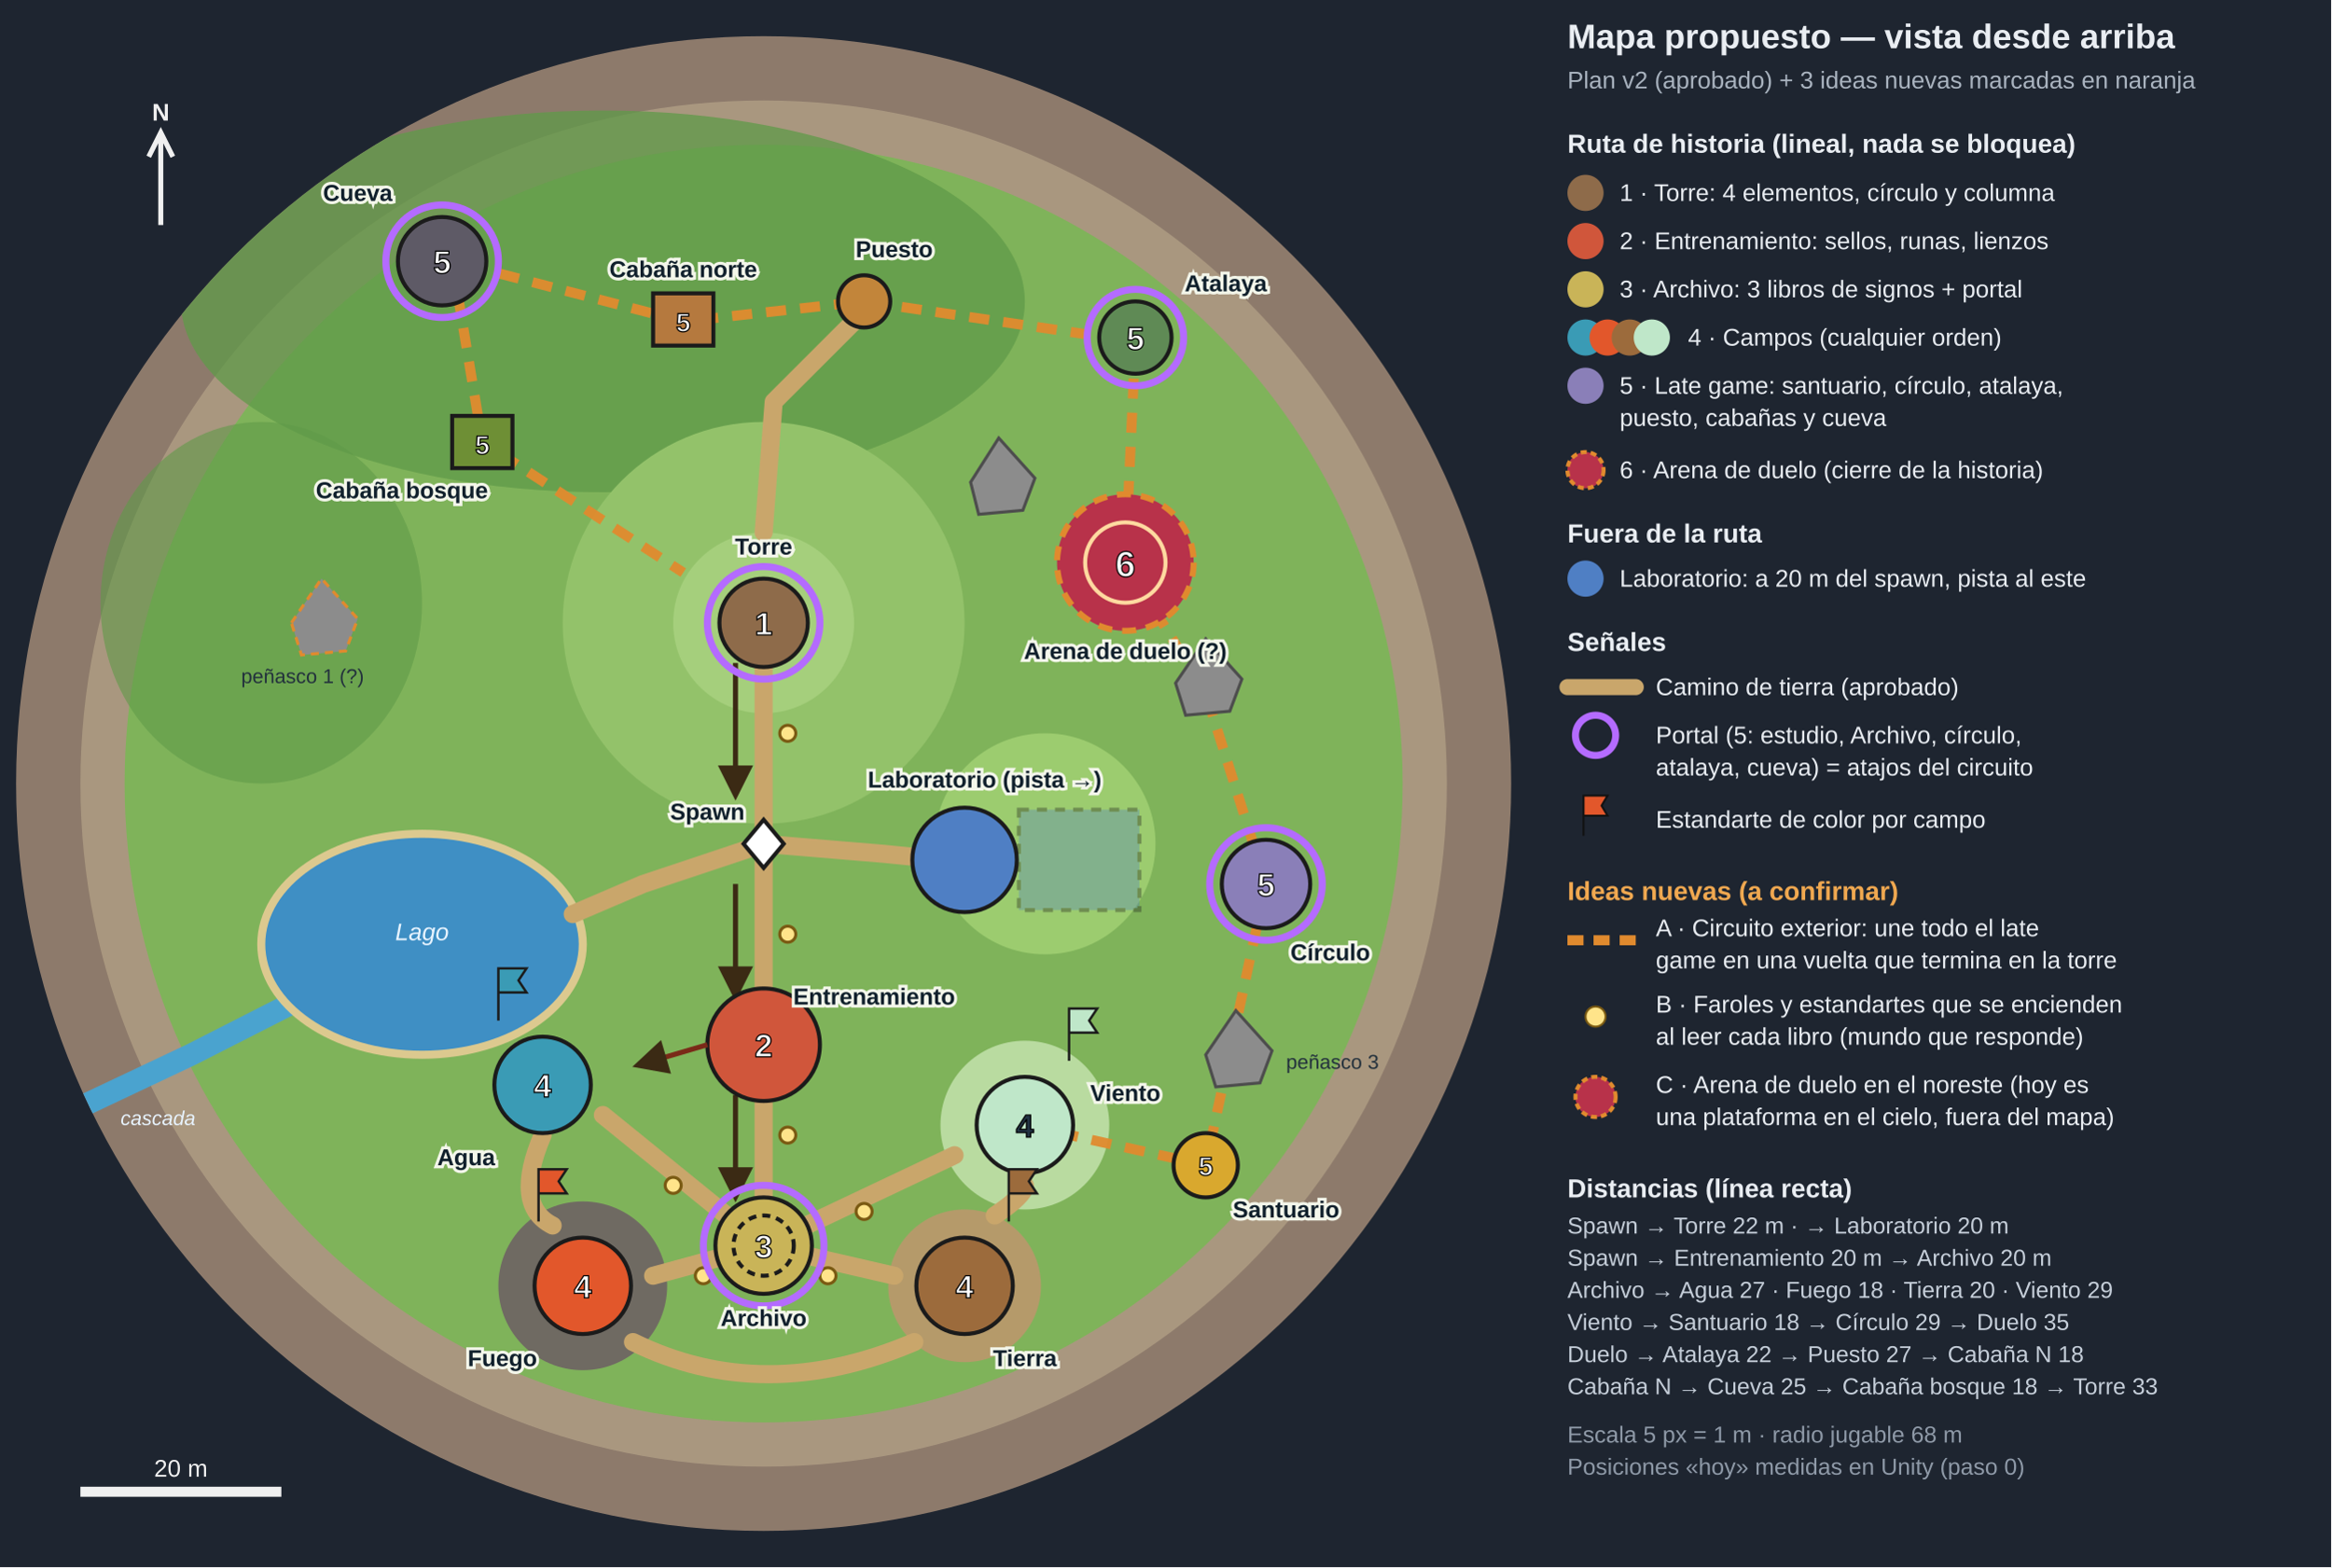
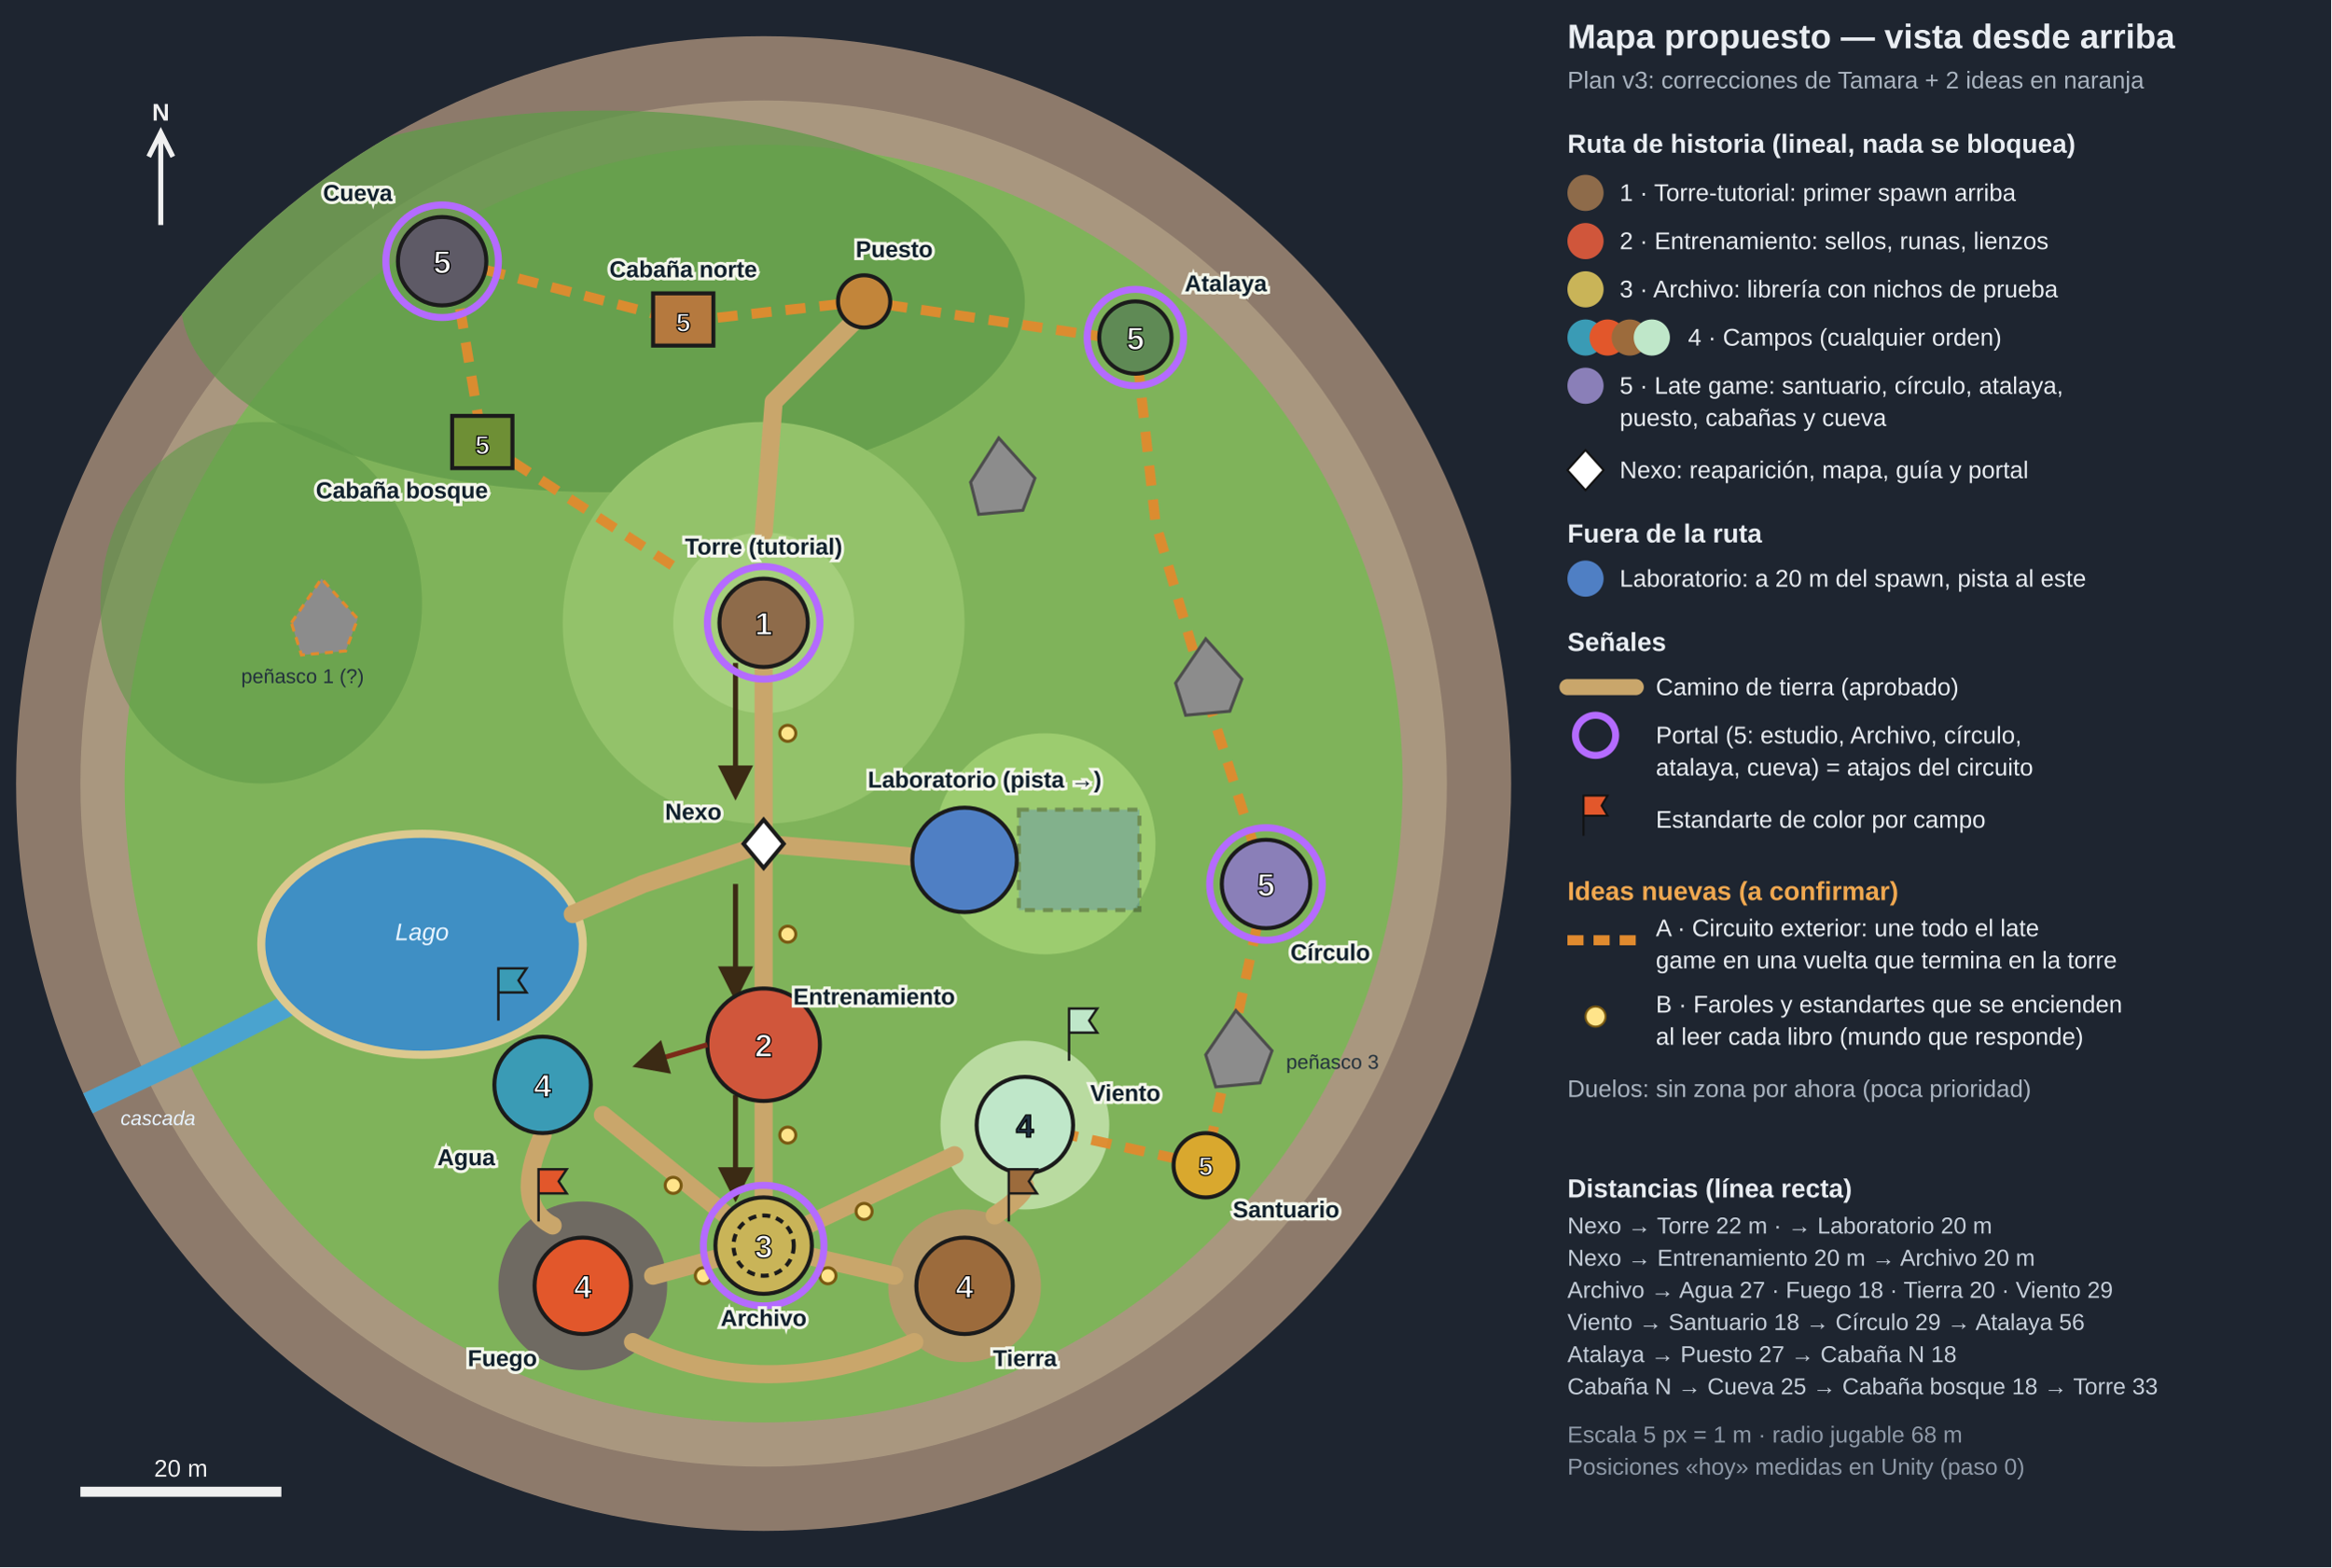
<svg xmlns="http://www.w3.org/2000/svg" viewBox="0 0 1160 780" font-family="Segoe UI, Arial, sans-serif" font-size="12">
  <defs>
    <clipPath id="valle">
      <circle cx="380" cy="390" r="372" />
    </clipPath>
    <marker id="fl" viewBox="0 0 10 10" refX="8" refY="5" markerWidth="7" markerHeight="7" orient="auto">
      <path d="M0 0L10 5L0 10z" fill="#3b2a14" />
    </marker>
  </defs>
  <rect width="1160" height="780" fill="#1e2530" />
  <circle cx="380" cy="390" r="372" fill="#8d7a6b" />
  <circle cx="380" cy="390" r="340" fill="#a9977f" />
  <circle cx="380" cy="390" r="318" fill="#7fb35a" />
  <g clip-path="url(#valle)">
    <ellipse cx="300" cy="150" rx="210" ry="95" fill="#5f9a48" opacity=".75" />
    <ellipse cx="130" cy="300" rx="80" ry="90" fill="#5f9a48" opacity=".6" />
    <circle cx="380" cy="310" r="100" fill="#93c26a" />
    <circle cx="380" cy="310" r="45" fill="#a5cf7c" />
    <circle cx="520" cy="420" r="55" fill="#9ccc6f" />
    <path d="M-15 577 L95 525 L150 497 L190 480" stroke="#4aa3cf" stroke-width="11" fill="none" stroke-linecap="round" />
    <ellipse cx="210" cy="470" rx="80" ry="55" fill="#3f8fc4" />
    <ellipse cx="210" cy="470" rx="80" ry="55" fill="none" stroke="#dcc98f" stroke-width="4" />
    <text x="210" y="468" text-anchor="middle" fill="#e8f4ff" font-style="italic">Lago</text>
    <text x="60" y="560" fill="#e8f4ff" font-size="10" font-style="italic">cascada</text>
    <circle cx="290" cy="640" r="42" fill="#6f6a62" />
    <circle cx="510" cy="560" r="42" fill="#b9dba0" />
    <circle cx="480" cy="640" r="38" fill="#b59a6a" />
  </g>
-   <path d="M510 560 L600 580 L630 440 L600 345 L560 280 L565 170 L430 150 L340 160 L225 130 L240 220 L340 285" stroke="#e08a2e" stroke-width="5" fill="none" stroke-dasharray="10 7" stroke-linejoin="round" opacity=".95" />
+   <path d="M510 560 L600 580 L630 440 L600 345 L575 260 L565 170 L430 150 L340 160 L225 130 L240 220 L340 285" stroke="#e08a2e" stroke-width="5" fill="none" stroke-dasharray="10 7" stroke-linejoin="round" opacity=".95" />
  <g stroke="#c9a66b" stroke-width="9" fill="none" stroke-linecap="round" stroke-linejoin="round">
    <path d="M380 310 L380 420 L380 520 L380 620" />
    <path d="M380 420 L440 425 L470 428" />
    <path d="M380 420 L320 440 L285 455" />
    <path d="M380 620 L300 555" />
    <path d="M380 620 L325 635" />
    <path d="M380 620 L445 635" />
    <path d="M380 620 L475 575" />
    <path d="M270 565 Q255 600 275 610" />
    <path d="M315 668 Q380 700 455 668" />
    <path d="M495 605 Q510 595 510 590" />
    <path d="M380 265 L385 200 L425 160" />
  </g>
  <g fill="#ffe48a" stroke="#7a5a12" stroke-width="1.5">
    <circle cx="392" cy="365" r="4" />
    <circle cx="392" cy="465" r="4" />
    <circle cx="392" cy="565" r="4" />
    <circle cx="335" cy="590" r="4" />
    <circle cx="350" cy="635" r="4" />
    <circle cx="412" cy="635" r="4" />
    <circle cx="430" cy="603" r="4" />
  </g>
  <g stroke="#3b2a14" stroke-width="2.5" fill="none" marker-end="url(#fl)">
    <path d="M366 330 L366 395" />
    <path d="M366 440 L366 495" />
    <path d="M366 545 L366 595" />
  </g>
  <g fill="#8c8c8c" stroke="#4d4d4d" stroke-width="1.5">
    <path d="M585 340 l15 -22 l18 20 l-6 16 l-22 2z" />
    <path d="M483 240 l14 -22 l18 20 l-6 16 l-22 2z" />
    <path d="M600 525 l15 -22 l18 20 l-6 16 l-22 2z" />
    <path d="M145 310 l15 -22 l18 20 l-6 16 l-22 2z" stroke="#e08a2e" stroke-dasharray="4 3" />
  </g>
  <text x="640" y="532" fill="#22303c" font-size="10">peñasco 3</text>
  <text x="120" y="340" fill="#22303c" font-size="10">peñasco 1 (?)</text>
  <g stroke="#1b1b1b" stroke-width="2" text-anchor="middle" font-weight="700">
    <circle cx="380" cy="310" r="22" fill="#8E6B4A" />
    <path d="M380 408 l10 12 l-10 12 l-10 -12z" fill="#ffffff" />
    <rect x="507" y="403" width="60" height="50" fill="#4F7FC4" opacity=".35" stroke-dasharray="5 4" />
    <circle cx="480" cy="428" r="26" fill="#4F7FC4" />
    <circle cx="380" cy="520" r="28" fill="#D0563B" />
    <path d="M352 520 L318 530" stroke="#7a2a18" stroke-width="2.5" marker-end="url(#fl)" />
    <circle cx="380" cy="620" r="24" fill="#c9b458" />
    <circle cx="380" cy="620" r="15" fill="none" stroke-dasharray="4 3" />
    <circle cx="270" cy="540" r="24" fill="#3A9BB5" />
    <circle cx="290" cy="640" r="24" fill="#e2572b" />
    <circle cx="480" cy="640" r="24" fill="#9C6B3C" />
    <circle cx="510" cy="560" r="24" fill="#bfe7c9" />
    <circle cx="600" cy="580" r="16" fill="#D9A82E" />
    <circle cx="630" cy="440" r="22" fill="#8A7FB8" />
    <circle cx="565" cy="168" r="18" fill="#5F8A55" />
    <circle cx="430" cy="150" r="13" fill="#C2853A" />
    <rect x="325" y="146" width="30" height="26" fill="#B5793E" />
    <rect x="225" y="207" width="30" height="26" fill="#6E8F35" />
    <circle cx="220" cy="130" r="22" fill="#5E5A66" />
-     <circle cx="560" cy="280" r="34" fill="#b8324a" stroke="#e08a2e" stroke-width="3" stroke-dasharray="7 5" />
-     <circle cx="560" cy="280" r="20" fill="none" stroke="#ffd9a0" />
  </g>
  <g fill="none" stroke="#b46bff" stroke-width="3.5">
    <circle cx="380" cy="310" r="28" />
    <circle cx="380" cy="620" r="30" />
    <circle cx="630" cy="440" r="28" />
    <circle cx="565" cy="168" r="24" />
    <circle cx="220" cy="130" r="28" />
  </g>
  <g stroke="#1b1b1b" stroke-width="1.2">
    <path d="M248 508 v-26 h14 l-4 6 l4 6 h-14" fill="#3A9BB5" />
    <path d="M268 608 v-26 h14 l-4 6 l4 6 h-14" fill="#e2572b" />
    <path d="M502 608 v-26 h14 l-4 6 l4 6 h-14" fill="#9C6B3C" />
    <path d="M532 528 v-26 h14 l-4 6 l4 6 h-14" fill="#bfe7c9" />
  </g>
  <g text-anchor="middle" font-weight="800" font-size="16" fill="#fff" stroke="#000" stroke-width=".6">
    <text x="380" y="316">1</text>
    <text x="380" y="526">2</text>
    <text x="380" y="626">3</text>
    <text x="270" y="546">4</text>
    <text x="290" y="646">4</text>
    <text x="480" y="646">4</text>
    <text x="510" y="566" fill="#234">4</text>
    <text x="600" y="585" font-size="13">5</text>
    <text x="630" y="446">5</text>
    <text x="565" y="174">5</text>
    <text x="340" y="165" font-size="13">5</text>
    <text x="240" y="226" font-size="13">5</text>
    <text x="220" y="136">5</text>
-     <text x="560" y="287" font-size="18">6</text>
  </g>
  <g fill="#10202c" font-weight="600" font-size="11.5" text-anchor="middle" paint-order="stroke" stroke="#f3f6ea" stroke-width="3">
-     <text x="380" y="276">Torre</text>
-     <text x="352" y="408">Spawn</text>
+     <text x="380" y="276">Torre (tutorial)</text>
+     <text x="345" y="408">Nexo</text>
    <text x="490" y="392">Laboratorio (pista →)</text>
    <text x="435" y="500">Entrenamiento</text>
    <text x="380" y="660">Archivo</text>
    <text x="232" y="580">Agua</text>
    <text x="250" y="680">Fuego</text>
    <text x="510" y="680">Tierra</text>
    <text x="560" y="548">Viento</text>
    <text x="640" y="606">Santuario</text>
    <text x="662" y="478">Círculo</text>
-     <text x="560" y="328">Arena de duelo (?)</text>
    <text x="610" y="145">Atalaya</text>
    <text x="445" y="128">Puesto</text>
    <text x="340" y="138">Cabaña norte</text>
    <text x="178" y="100">Cueva</text>
    <text x="200" y="248">Cabaña bosque</text>
  </g>
  <g transform="translate(80,90)" fill="#f0f0f0" stroke="#f0f0f0">
    <path d="M0 22 L0 -22 M-6 -12 L0 -24 L6 -12" fill="none" stroke-width="2.5" />
    <text x="0" y="-30" text-anchor="middle" stroke="none" font-weight="700">N</text>
  </g>
  <g transform="translate(40,740)" fill="#f0f0f0">
    <rect x="0" y="0" width="100" height="5" />
    <text x="50" y="-5" text-anchor="middle">20 m</text>
  </g>
  <g transform="translate(780,24)" fill="#e9edf2">
    <text font-size="17" font-weight="800">Mapa propuesto — vista desde arriba</text>
-     <text y="20" fill="#aab4c0">Plan v2 (aprobado) + 3 ideas nuevas marcadas en naranja</text>
+     <text y="20" fill="#aab4c0">Plan v3: correcciones de Tamara + 2 ideas en naranja</text>
    <text y="52" font-weight="700" font-size="13">Ruta de historia (lineal, nada se bloquea)</text>
    <g font-size="12">
      <circle cx="9" cy="72" r="9" fill="#8E6B4A" />
-       <text x="26" y="76">1 · Torre: 4 elementos, círculo y columna</text>
+       <text x="26" y="76">1 · Torre-tutorial: primer spawn arriba</text>
      <circle cx="9" cy="96" r="9" fill="#D0563B" />
      <text x="26" y="100">2 · Entrenamiento: sellos, runas, lienzos</text>
      <circle cx="9" cy="120" r="9" fill="#c9b458" />
-       <text x="26" y="124">3 · Archivo: 3 libros de signos + portal</text>
+       <text x="26" y="124">3 · Archivo: librería con nichos de prueba</text>
      <circle cx="9" cy="144" r="9" fill="#3A9BB5" />
      <circle cx="20" cy="144" r="9" fill="#e2572b" />
      <circle cx="31" cy="144" r="9" fill="#9C6B3C" />
      <circle cx="42" cy="144" r="9" fill="#bfe7c9" />
      <text x="60" y="148">4 · Campos (cualquier orden)</text>
      <circle cx="9" cy="168" r="9" fill="#8A7FB8" />
      <text x="26" y="172">5 · Late game: santuario, círculo, atalaya,</text>
      <text x="26" y="188">    puesto, cabañas y cueva</text>
-       <circle cx="9" cy="210" r="9" fill="#b8324a" stroke="#e08a2e" stroke-width="2" stroke-dasharray="3 2" />
-       <text x="26" y="214">6 · Arena de duelo (cierre de la historia)</text>
+       <path d="M9 200 l9 10 l-9 10 l-9 -10z" fill="#fff" stroke="#111" />
+       <text x="26" y="214">Nexo: reaparición, mapa, guía y portal</text>
    </g>
    <text y="246" font-weight="700" font-size="13">Fuera de la ruta</text>
    <circle cx="9" cy="264" r="9" fill="#4F7FC4" />
    <text x="26" y="268">Laboratorio: a 20 m del spawn, pista al este</text>
    <text y="300" font-weight="700" font-size="13">Señales</text>
    <path d="M0 318 h34" stroke="#c9a66b" stroke-width="8" stroke-linecap="round" />
    <text x="44" y="322">Camino de tierra (aprobado)</text>
    <circle cx="14" cy="342" r="10" fill="none" stroke="#b46bff" stroke-width="3.5" />
    <text x="44" y="346">Portal (5: estudio, Archivo, círculo,</text>
    <text x="44" y="362">atalaya, cueva) = atajos del circuito</text>
    <path d="M8 392 v-20 h12 l-3 5 l3 5 h-12" fill="#e2572b" stroke="#111" />
    <text x="44" y="388">Estandarte de color por campo</text>
    <text y="424" font-weight="700" font-size="13" fill="#f0a850">Ideas nuevas (a confirmar)</text>
    <path d="M0 444 h34" stroke="#e08a2e" stroke-width="5" stroke-dasharray="8 5" />
    <text x="44" y="442">A · Circuito exterior: une todo el late</text>
    <text x="44" y="458">game en una vuelta que termina en la torre</text>
    <circle cx="14" cy="482" r="5" fill="#ffe48a" stroke="#7a5a12" />
    <text x="44" y="480">B · Faroles y estandartes que se encienden</text>
    <text x="44" y="496">al leer cada libro (mundo que responde)</text>
-     <circle cx="14" cy="522" r="10" fill="#b8324a" stroke="#e08a2e" stroke-width="2" stroke-dasharray="3 2" />
-     <text x="44" y="520">C · Arena de duelo en el noreste (hoy es</text>
-     <text x="44" y="536">una plataforma en el cielo, fuera del mapa)</text>
+     <text x="0" y="522" fill="#aab4c0">Duelos: sin zona por ahora (poca prioridad)</text>
    <text y="572" font-weight="700" font-size="13">Distancias (línea recta)</text>
    <g font-size="11.5" fill="#c6cfda">
-       <text y="590">Spawn → Torre 22 m · → Laboratorio 20 m</text>
-       <text y="606">Spawn → Entrenamiento 20 m → Archivo 20 m</text>
+       <text y="590">Nexo → Torre 22 m · → Laboratorio 20 m</text>
+       <text y="606">Nexo → Entrenamiento 20 m → Archivo 20 m</text>
      <text y="622">Archivo → Agua 27 · Fuego 18 · Tierra 20 · Viento 29</text>
-       <text y="638">Viento → Santuario 18 → Círculo 29 → Duelo 35</text>
-       <text y="654">Duelo → Atalaya 22 → Puesto 27 → Cabaña N 18</text>
+       <text y="638">Viento → Santuario 18 → Círculo 29 → Atalaya 56</text>
+       <text y="654">Atalaya → Puesto 27 → Cabaña N 18</text>
      <text y="670">Cabaña N → Cueva 25 → Cabaña bosque 18 → Torre 33</text>
      <text y="694" fill="#8f9aa8">Escala 5 px = 1 m · radio jugable 68 m</text>
      <text y="710" fill="#8f9aa8">Posiciones «hoy» medidas en Unity (paso 0)</text>
    </g>
  </g>
</svg>
